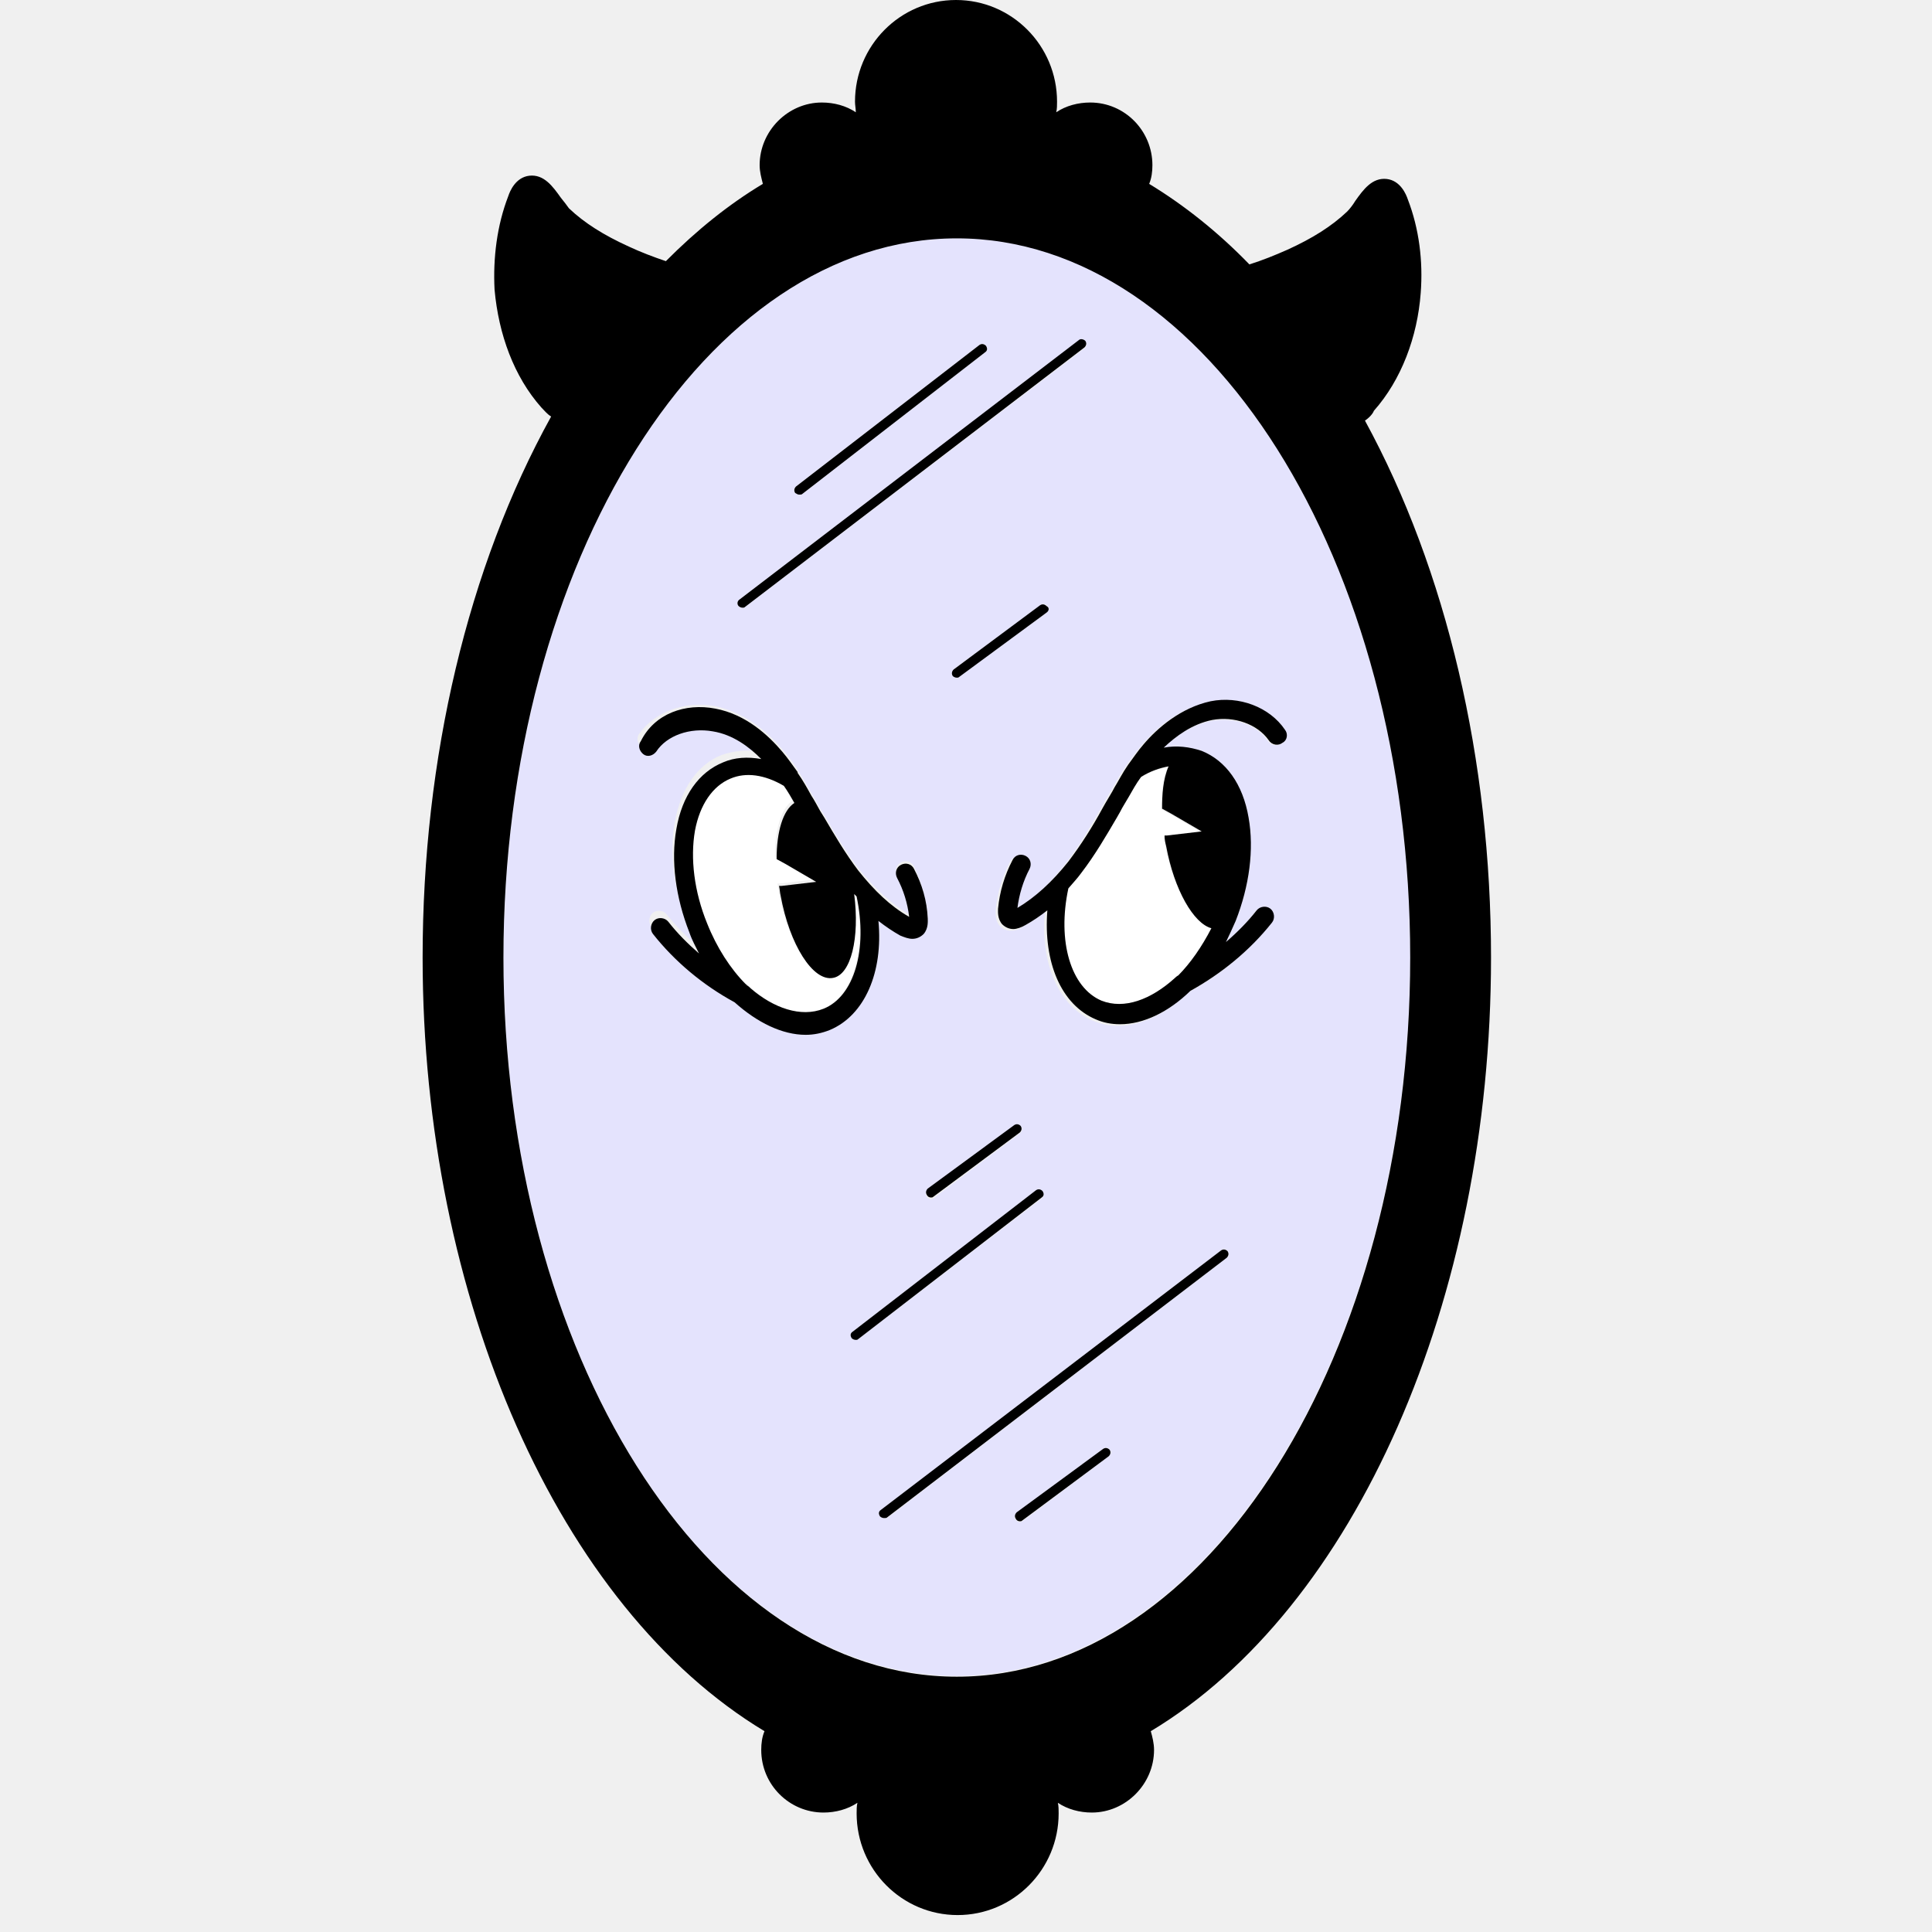
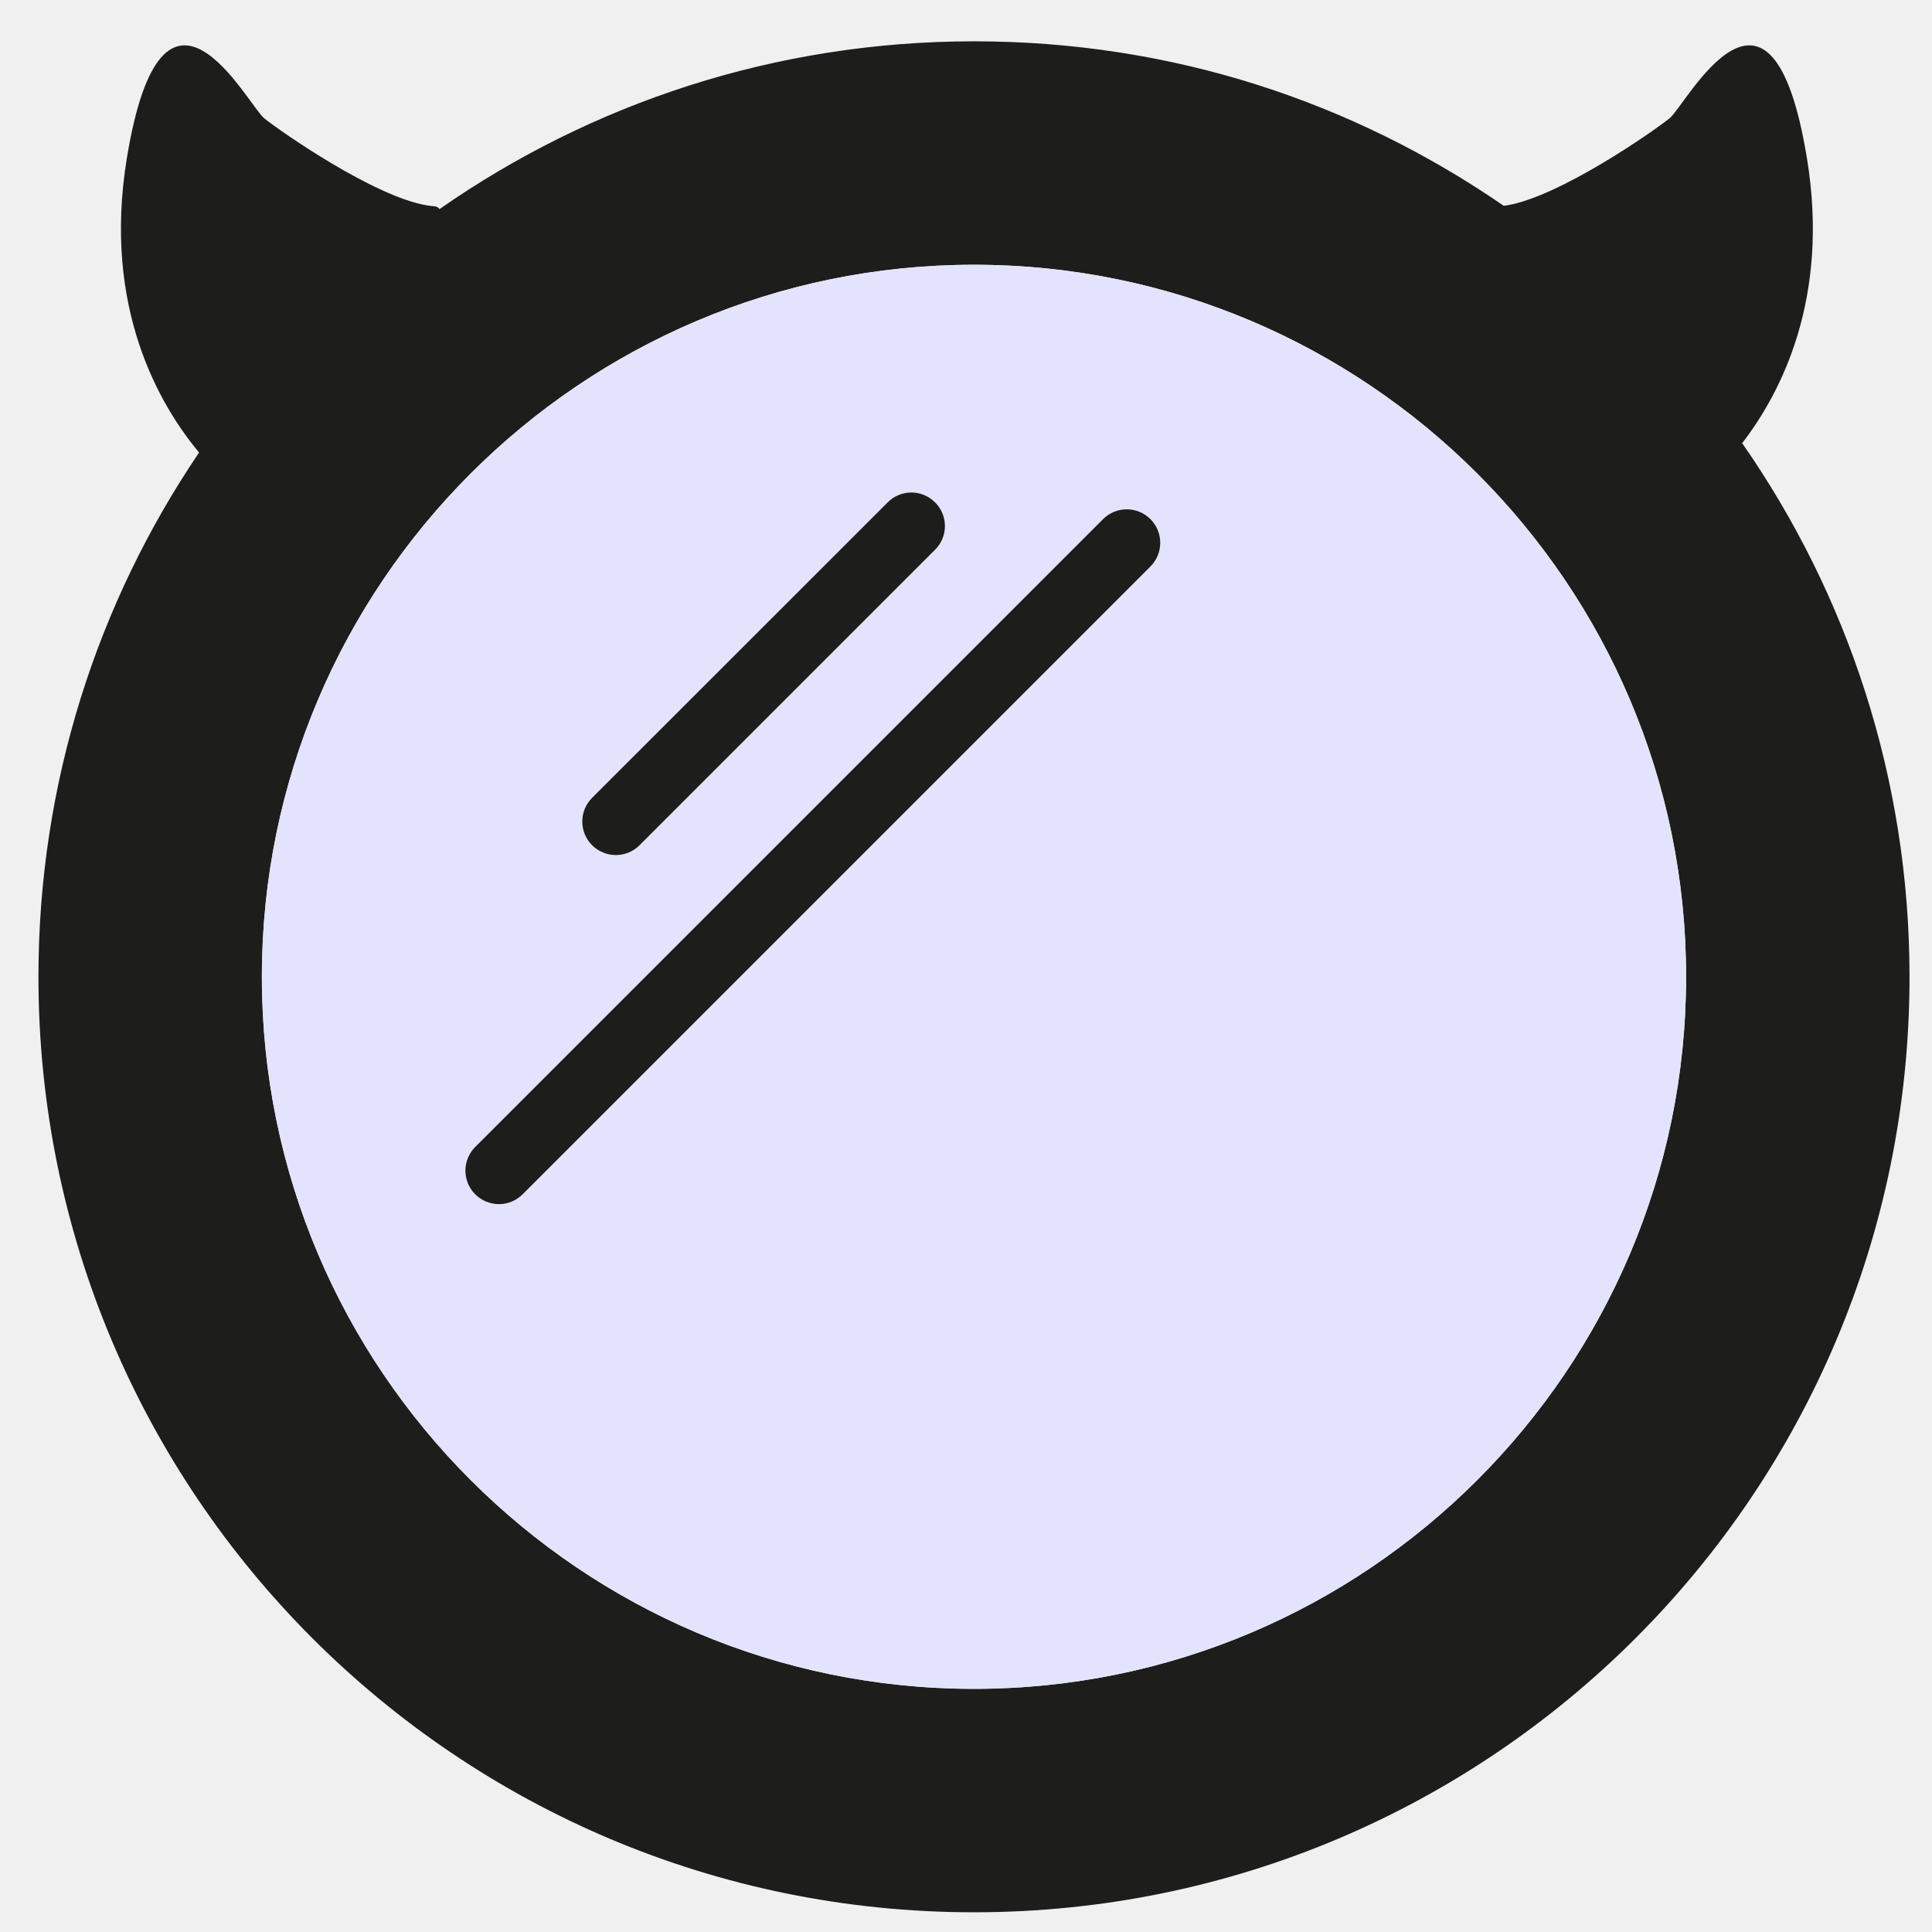
- <svg xmlns="http://www.w3.org/2000/svg" width="32" height="32" viewBox="0 0 64 64" fill="none">
-   <path d="M28.35 29.698C28.724 31.45 28.269 33.013 27.252 33.417C26.502 33.714 25.619 33.417 24.816 32.663C24.789 32.609 24.735 32.582 24.682 32.555C24.682 32.555 24.682 32.555 24.655 32.528C24.146 32.016 23.691 31.315 23.37 30.507C22.942 29.456 22.808 28.378 22.968 27.434C23.129 26.572 23.531 25.952 24.146 25.71C24.655 25.494 25.298 25.575 25.913 25.952C26.047 26.168 26.154 26.356 26.262 26.518C25.887 26.761 25.672 27.461 25.672 28.378L25.967 28.539L26.984 29.132L25.833 29.267H25.753C25.78 29.375 25.78 29.483 25.806 29.59C26.101 31.234 26.904 32.447 27.547 32.312C28.136 32.204 28.43 30.992 28.243 29.536C28.323 29.644 28.35 29.671 28.35 29.698Z" fill="white" />
-   <path d="M40.129 30.749C39.835 31.369 39.46 31.881 39.032 32.312C39.032 32.312 39.032 32.312 39.005 32.312C38.951 32.339 38.925 32.393 38.898 32.42C38.095 33.148 37.211 33.471 36.462 33.175C35.444 32.743 34.989 31.207 35.364 29.456C35.498 29.294 35.658 29.105 35.792 28.944C36.248 28.351 36.622 27.731 36.97 27.111L37.077 26.922C37.184 26.761 37.265 26.572 37.372 26.41C37.479 26.222 37.613 26.006 37.773 25.764C38.095 25.575 38.389 25.467 38.684 25.413C38.496 25.845 38.469 26.357 38.469 26.815L38.764 26.976L39.781 27.569L38.63 27.704H38.55C38.577 27.812 38.577 27.92 38.603 28.054C38.898 29.483 39.54 30.615 40.129 30.749Z" fill="white" />
-   <path d="M42.057 30.129C41.923 30.021 41.709 30.048 41.602 30.183C41.307 30.561 40.959 30.911 40.585 31.234C40.692 31.019 40.825 30.776 40.906 30.534C41.388 29.375 41.522 28.162 41.334 27.111C41.12 26.006 40.585 25.224 39.781 24.901C39.407 24.739 38.978 24.712 38.523 24.793C38.925 24.389 39.46 24.012 40.13 23.877C40.879 23.742 41.656 24.012 42.004 24.551C42.111 24.686 42.298 24.739 42.459 24.632C42.593 24.524 42.646 24.335 42.539 24.2C42.03 23.446 41.013 23.069 40.022 23.284C39.005 23.473 38.255 24.174 37.8 24.712C37.613 24.928 37.452 25.171 37.292 25.386C37.104 25.656 36.97 25.898 36.837 26.141C36.729 26.329 36.622 26.491 36.542 26.653L36.435 26.841C36.087 27.434 35.739 28.054 35.31 28.593C34.775 29.294 34.24 29.779 33.624 30.129C33.677 29.671 33.811 29.24 34.026 28.836C34.106 28.674 34.052 28.485 33.892 28.404C33.731 28.324 33.544 28.378 33.463 28.539C33.196 29.051 33.035 29.59 32.981 30.156C32.981 30.237 32.955 30.48 33.115 30.668C33.222 30.776 33.329 30.83 33.49 30.83C33.624 30.83 33.758 30.803 33.892 30.695C34.133 30.561 34.373 30.399 34.614 30.21C34.454 31.908 35.07 33.336 36.221 33.821C36.489 33.929 36.756 33.983 37.024 33.983C37.8 33.983 38.63 33.579 39.353 32.878C40.397 32.312 41.334 31.558 42.057 30.614C42.218 30.453 42.191 30.237 42.057 30.129ZM31.696 7.869C39.969 7.869 46.715 18.568 46.715 31.692C46.715 44.817 39.969 55.516 31.696 55.516C23.397 55.516 16.677 44.817 16.677 31.692C16.677 18.568 23.424 7.869 31.696 7.869ZM40.638 41.664C40.718 41.61 40.718 41.502 40.665 41.448C40.611 41.367 40.504 41.367 40.451 41.421L29.206 50.018C29.126 50.072 29.126 50.18 29.18 50.233C29.206 50.26 29.26 50.287 29.314 50.287C29.34 50.287 29.394 50.287 29.421 50.26L40.638 41.664ZM36.729 48.239C36.81 48.185 36.81 48.078 36.756 48.024C36.703 47.943 36.596 47.943 36.542 47.997L33.677 50.126C33.597 50.18 33.597 50.287 33.651 50.341C33.677 50.395 33.731 50.422 33.785 50.422C33.811 50.422 33.838 50.395 33.865 50.395L36.729 48.239ZM35.926 11.534C36.007 11.48 36.007 11.373 35.953 11.319C35.9 11.238 35.792 11.238 35.739 11.292L24.495 19.862C24.414 19.916 24.414 20.023 24.468 20.077C24.495 20.104 24.548 20.131 24.602 20.131C24.628 20.131 24.682 20.131 24.682 20.104L35.926 11.534ZM34.668 20.293C34.748 20.239 34.748 20.131 34.695 20.077C34.641 19.996 34.534 19.996 34.481 20.05L31.616 22.152C31.536 22.206 31.536 22.314 31.589 22.368C31.616 22.422 31.669 22.422 31.723 22.422C31.75 22.422 31.777 22.422 31.803 22.395L34.668 20.293ZM34.507 39.696C34.588 39.642 34.588 39.535 34.534 39.481C34.481 39.4 34.373 39.4 34.32 39.454L28.243 44.116C28.162 44.17 28.162 44.278 28.216 44.332C28.243 44.358 28.296 44.386 28.35 44.386C28.377 44.386 28.403 44.386 28.43 44.358L34.507 39.696ZM33.785 37.54C33.865 37.486 33.865 37.379 33.811 37.325C33.758 37.244 33.651 37.244 33.597 37.298L30.733 39.427C30.652 39.481 30.652 39.589 30.706 39.642C30.733 39.696 30.786 39.723 30.84 39.723C30.866 39.723 30.92 39.696 30.92 39.696L33.785 37.54ZM32.633 11.669C32.714 11.615 32.714 11.507 32.66 11.453C32.606 11.373 32.499 11.373 32.446 11.427L26.369 16.116C26.288 16.169 26.288 16.277 26.342 16.331C26.369 16.358 26.422 16.385 26.476 16.385C26.503 16.385 26.556 16.385 26.583 16.358L32.633 11.669ZM30.599 30.857C30.759 30.668 30.733 30.426 30.733 30.345C30.679 29.779 30.518 29.213 30.277 28.701C30.197 28.539 30.01 28.485 29.849 28.566C29.688 28.647 29.635 28.836 29.715 28.997C29.929 29.402 30.063 29.86 30.117 30.291C29.528 29.941 28.966 29.429 28.43 28.755C28.002 28.189 27.627 27.569 27.306 27.003L27.172 26.788C27.065 26.626 26.984 26.437 26.877 26.276C26.744 26.06 26.61 25.79 26.422 25.521C26.422 25.521 26.422 25.521 26.422 25.494C26.288 25.278 26.101 25.036 25.914 24.82C25.458 24.281 24.709 23.608 23.692 23.392C22.701 23.203 21.684 23.581 21.175 24.308C21.068 24.443 21.121 24.659 21.255 24.739C21.389 24.847 21.603 24.793 21.684 24.659C22.058 24.12 22.835 23.85 23.558 23.985C24.227 24.12 24.762 24.524 25.164 24.901C24.736 24.82 24.307 24.874 23.906 25.009C23.102 25.332 22.567 26.114 22.353 27.219C22.166 28.27 22.326 29.483 22.781 30.641C22.888 30.884 22.995 31.126 23.102 31.342C22.728 31.019 22.38 30.668 22.085 30.291C21.978 30.156 21.764 30.129 21.63 30.237C21.496 30.345 21.469 30.561 21.576 30.695C22.326 31.611 23.263 32.393 24.28 32.959C25.003 33.66 25.833 34.037 26.636 34.037C26.904 34.037 27.199 33.983 27.44 33.875C28.591 33.39 29.18 31.989 29.046 30.264C29.287 30.453 29.501 30.614 29.769 30.749C29.903 30.83 30.036 30.857 30.17 30.857C30.384 31.019 30.518 30.965 30.599 30.857Z" fill="#E4E3FD" />
-   <path d="M45.216 13.933C47.92 18.892 49.392 25.171 49.392 31.719C49.392 43.065 44.895 53.279 38.121 57.348C38.175 57.537 38.229 57.752 38.229 57.968C38.229 59.1 37.292 60.043 36.167 60.043C35.766 60.043 35.364 59.935 35.043 59.72C35.069 59.828 35.069 59.962 35.069 60.07C35.069 61.93 33.57 63.439 31.723 63.439C29.876 63.439 28.377 61.93 28.377 60.07C28.377 59.962 28.377 59.828 28.403 59.72C28.082 59.935 27.68 60.043 27.279 60.043C26.154 60.043 25.217 59.127 25.217 57.968C25.217 57.752 25.244 57.537 25.325 57.348C18.524 53.252 14 43.038 14 31.719C14 25.117 15.499 18.784 18.257 13.798C18.123 13.717 18.043 13.609 17.936 13.502C17.025 12.477 16.517 11.076 16.383 9.594C16.329 8.543 16.463 7.465 16.838 6.495C16.891 6.333 17.079 5.875 17.534 5.821C18.016 5.767 18.31 6.171 18.578 6.549C18.685 6.683 18.792 6.818 18.846 6.899C19.354 7.384 19.997 7.788 20.827 8.166C21.228 8.354 21.657 8.516 22.058 8.651C23.076 7.627 24.147 6.764 25.271 6.091C25.217 5.875 25.164 5.686 25.164 5.471C25.164 4.339 26.101 3.396 27.225 3.396C27.627 3.396 28.029 3.503 28.35 3.719C28.35 3.611 28.323 3.476 28.323 3.369C28.323 1.509 29.822 0 31.669 0C33.517 0 35.016 1.509 35.016 3.369C35.016 3.476 35.016 3.611 34.989 3.719C35.31 3.503 35.712 3.396 36.114 3.396C37.265 3.396 38.175 4.339 38.175 5.471C38.175 5.686 38.148 5.902 38.068 6.091C39.219 6.791 40.344 7.681 41.388 8.759C41.816 8.624 42.218 8.462 42.646 8.273C43.476 7.896 44.118 7.492 44.627 7.007C44.707 6.926 44.815 6.791 44.895 6.656C45.163 6.279 45.457 5.875 45.939 5.929C46.394 5.983 46.581 6.441 46.635 6.603C47.01 7.573 47.144 8.651 47.063 9.702C46.956 11.157 46.421 12.585 45.511 13.609C45.484 13.69 45.377 13.825 45.216 13.933ZM46.715 31.719C46.715 18.568 39.969 7.896 31.696 7.896C23.397 7.896 16.677 18.595 16.677 31.719C16.677 44.844 23.424 55.543 31.696 55.543C39.995 55.543 46.715 44.844 46.715 31.719Z" fill="black" />
-   <path d="M36.542 47.997C36.622 47.943 36.703 47.97 36.756 48.024C36.81 48.105 36.783 48.185 36.729 48.239L33.865 50.368C33.838 50.395 33.811 50.395 33.785 50.395C33.731 50.395 33.677 50.368 33.651 50.314C33.597 50.233 33.624 50.153 33.677 50.099L36.542 47.997Z" fill="black" />
-   <path d="M39.032 32.312C39.433 31.908 39.808 31.369 40.129 30.749C39.54 30.588 38.898 29.483 38.63 28.027C38.603 27.92 38.577 27.812 38.577 27.677H38.657L39.808 27.542L38.791 26.95L38.496 26.788C38.496 26.33 38.523 25.818 38.711 25.386C38.416 25.44 38.095 25.548 37.8 25.737C37.64 25.952 37.506 26.195 37.399 26.384C37.292 26.572 37.184 26.734 37.104 26.896L36.997 27.084C36.649 27.677 36.274 28.324 35.819 28.917C35.685 29.105 35.525 29.267 35.391 29.429C35.016 31.18 35.471 32.717 36.488 33.148C37.238 33.444 38.121 33.121 38.925 32.393C38.925 32.393 38.978 32.339 39.032 32.312ZM42.566 24.174C42.673 24.308 42.646 24.524 42.485 24.605C42.352 24.713 42.137 24.686 42.03 24.524C41.655 23.985 40.879 23.715 40.156 23.85C39.487 23.985 38.951 24.389 38.55 24.767C38.978 24.686 39.407 24.74 39.808 24.874C40.611 25.198 41.173 25.979 41.361 27.084C41.548 28.135 41.388 29.348 40.933 30.507C40.825 30.749 40.718 30.992 40.611 31.207C40.986 30.884 41.334 30.534 41.629 30.156C41.736 30.022 41.95 29.995 42.084 30.102C42.218 30.21 42.244 30.426 42.137 30.561C41.388 31.504 40.451 32.258 39.433 32.824C38.711 33.525 37.881 33.929 37.104 33.929C36.81 33.929 36.542 33.875 36.301 33.768C35.15 33.282 34.561 31.881 34.695 30.156C34.454 30.345 34.213 30.507 33.972 30.642C33.838 30.722 33.677 30.776 33.57 30.776C33.436 30.776 33.303 30.722 33.196 30.615C33.035 30.426 33.062 30.183 33.062 30.102C33.115 29.537 33.276 28.998 33.544 28.486C33.624 28.324 33.811 28.27 33.972 28.351C34.133 28.432 34.186 28.62 34.106 28.782C33.892 29.186 33.758 29.644 33.704 30.076C34.293 29.725 34.855 29.213 35.391 28.54C35.819 27.974 36.194 27.381 36.515 26.788L36.622 26.599C36.729 26.41 36.837 26.249 36.917 26.087C37.051 25.872 37.184 25.602 37.372 25.332C37.532 25.117 37.693 24.874 37.881 24.659C38.336 24.12 39.112 23.446 40.103 23.23C41.04 23.042 42.057 23.419 42.566 24.174Z" fill="black" />
-   <path d="M34.668 20.293L31.777 22.422C31.75 22.449 31.723 22.449 31.696 22.449C31.643 22.449 31.589 22.422 31.562 22.395C31.509 22.314 31.536 22.233 31.589 22.179L34.454 20.05C34.534 19.997 34.614 20.023 34.668 20.077C34.775 20.131 34.748 20.239 34.668 20.293Z" fill="black" />
-   <path d="M33.597 37.271C33.677 37.217 33.758 37.244 33.811 37.298C33.865 37.379 33.838 37.459 33.785 37.513L30.92 39.642C30.893 39.669 30.866 39.669 30.84 39.669C30.786 39.669 30.733 39.642 30.706 39.589C30.652 39.508 30.679 39.427 30.733 39.373L33.597 37.271Z" fill="black" />
-   <path d="M40.451 41.421C40.531 41.367 40.611 41.394 40.665 41.448C40.718 41.529 40.692 41.61 40.638 41.664L29.394 50.261C29.367 50.288 29.34 50.288 29.287 50.288C29.233 50.288 29.18 50.261 29.153 50.234C29.099 50.153 29.099 50.072 29.18 50.018L40.451 41.421Z" fill="black" />
-   <path d="M34.32 39.427C34.4 39.373 34.48 39.4 34.534 39.454C34.588 39.535 34.588 39.615 34.507 39.669L28.43 44.359C28.403 44.386 28.377 44.386 28.35 44.386C28.296 44.386 28.243 44.359 28.216 44.332C28.162 44.251 28.162 44.17 28.243 44.116L34.32 39.427Z" fill="black" />
-   <path d="M32.446 11.427C32.526 11.373 32.606 11.4 32.66 11.454C32.714 11.534 32.714 11.615 32.633 11.669L26.583 16.358C26.556 16.385 26.529 16.385 26.476 16.385C26.422 16.385 26.395 16.358 26.342 16.331C26.288 16.25 26.315 16.17 26.369 16.116L32.446 11.427Z" fill="black" />
-   <path d="M24.495 19.862L35.739 11.265C35.792 11.211 35.9 11.238 35.953 11.292C36.007 11.373 35.98 11.453 35.926 11.507L24.682 20.104C24.655 20.131 24.628 20.131 24.602 20.131C24.548 20.131 24.495 20.104 24.468 20.077C24.414 20.023 24.414 19.916 24.495 19.862Z" fill="black" />
-   <path d="M27.279 33.417C28.296 33.013 28.751 31.45 28.377 29.698C28.35 29.671 28.323 29.644 28.296 29.617C28.484 31.073 28.189 32.285 27.6 32.393C26.931 32.528 26.154 31.288 25.86 29.671C25.833 29.564 25.833 29.456 25.806 29.348H25.887L27.038 29.213L26.021 28.62L25.726 28.459C25.726 27.542 25.94 26.842 26.315 26.599C26.208 26.41 26.101 26.222 25.967 26.033C25.325 25.656 24.709 25.575 24.2 25.791C23.611 26.033 23.183 26.653 23.022 27.515C22.862 28.432 22.995 29.537 23.424 30.588C23.745 31.396 24.2 32.097 24.709 32.609C24.709 32.609 24.736 32.609 24.736 32.636C24.789 32.663 24.843 32.717 24.869 32.743C25.619 33.39 26.529 33.714 27.279 33.417ZM23.692 23.473C24.709 23.662 25.458 24.362 25.914 24.901C26.101 25.117 26.262 25.359 26.422 25.575C26.422 25.575 26.422 25.575 26.422 25.602C26.61 25.872 26.744 26.114 26.877 26.357C26.984 26.518 27.065 26.68 27.172 26.869L27.306 27.084C27.654 27.677 28.002 28.27 28.43 28.836C28.966 29.51 29.501 30.022 30.117 30.372C30.063 29.914 29.929 29.483 29.715 29.078C29.635 28.917 29.688 28.728 29.849 28.647C30.01 28.566 30.197 28.62 30.277 28.782C30.545 29.294 30.706 29.833 30.733 30.426C30.733 30.507 30.759 30.749 30.599 30.938C30.492 31.046 30.358 31.1 30.224 31.1C30.09 31.1 29.956 31.046 29.822 30.992C29.581 30.857 29.34 30.695 29.099 30.507C29.26 32.205 28.644 33.633 27.493 34.118C27.225 34.226 26.958 34.28 26.69 34.28C25.914 34.28 25.084 33.875 24.334 33.202C23.29 32.636 22.353 31.854 21.63 30.938C21.523 30.803 21.55 30.588 21.684 30.48C21.817 30.372 22.032 30.399 22.139 30.534C22.433 30.911 22.781 31.261 23.156 31.585C23.049 31.369 22.915 31.127 22.835 30.884C22.38 29.725 22.219 28.512 22.406 27.462C22.594 26.357 23.156 25.575 23.959 25.252C24.334 25.09 24.762 25.063 25.218 25.144C24.816 24.74 24.28 24.335 23.611 24.227C22.862 24.093 22.085 24.362 21.737 24.901C21.63 25.036 21.443 25.09 21.309 24.982C21.175 24.874 21.121 24.686 21.229 24.551C21.684 23.635 22.701 23.284 23.692 23.473Z" fill="black" />
+ <svg xmlns="http://www.w3.org/2000/svg" id="Layer_1" viewBox="0 0 1065.84 1065.84">
+   <defs>
+     <style>.cls-1{fill:#e4e3fd;}.cls-2{fill:#1d1d1b;}</style>
+   </defs>
+   <path class="cls-2" d="m961.12,244.48c58.12,83.51,92.32,184.95,92.32,294.4,0,285.03-231.11,516.08-516.14,516.08S21.21,823.92,21.21,538.88c0-107.17,32.73-206.7,88.62-289.23-21.69-26.01-53.37-79.81-39.87-162.27,19.91-121.35,66.56-29.52,75.8-22.12,8.87,7.15,60.58,43.26,89.92,48.07,1.29.25,2.59.37,3.76.43,1.48.12,2.47.74,3.02,1.6,83.63-58.3,185.2-92.57,294.83-92.57s209.17,33.53,292.25,90.72c.55-.06,1.05-.06,1.6-.18,29.34-4.81,81.04-40.92,89.92-48.07,9.24-7.4,55.96-99.22,75.8,22.12,12.7,77.34-14.42,129.48-35.74,157.09Zm-30.94,294.4c0-216.63-176.26-392.82-392.89-392.82s-392.82,176.2-392.82,392.82,176.26,392.82,392.82,392.82,392.89-176.2,392.89-392.82Z" />
+   <path class="cls-1" d="m537.29,146.06c216.63,0,392.89,176.2,392.89,392.82s-176.26,392.82-392.89,392.82-392.82-176.2-392.82-392.82,176.26-392.82,392.82-392.82Zm97.37,166.46c7.21-7.21,7.21-18.92,0-26.13s-18.92-7.21-26.13,0l-346.36,346.36c-7.21,7.21-7.21,18.92,0,26.13,3.64,3.57,8.32,5.42,13.07,5.42s9.49-1.85,13.07-5.42l346.36-346.36Zm-118.82-9.24c7.27-7.21,7.27-18.92,0-26.13-7.21-7.27-18.92-7.27-26.13,0l-163.07,163.01c-7.21,7.21-7.21,18.92,0,26.13,3.64,3.64,8.38,5.42,13.13,5.42s9.43-1.79,13.07-5.42l163.01-163.01Z" />
+   <path class="cls-2" d="m634.67,286.39c7.21,7.21,7.21,18.92,0,26.13l-346.36,346.36c-3.57,3.57-8.32,5.42-13.07,5.42s-9.43-1.85-13.07-5.42c-7.21-7.21-7.21-18.92,0-26.13l346.36-346.36c7.21-7.21,18.92-7.21,26.13,0Z" />
+   <path class="cls-2" d="m515.85,277.15c7.27,7.21,7.27,18.92,0,26.13l-163.01,163.01c-3.64,3.64-8.38,5.42-13.07,5.42s-9.49-1.79-13.13-5.42c-7.21-7.21-7.21-18.92,0-26.13l163.07-163.01c7.21-7.27,18.92-7.27,26.13,0Z" />
</svg>
